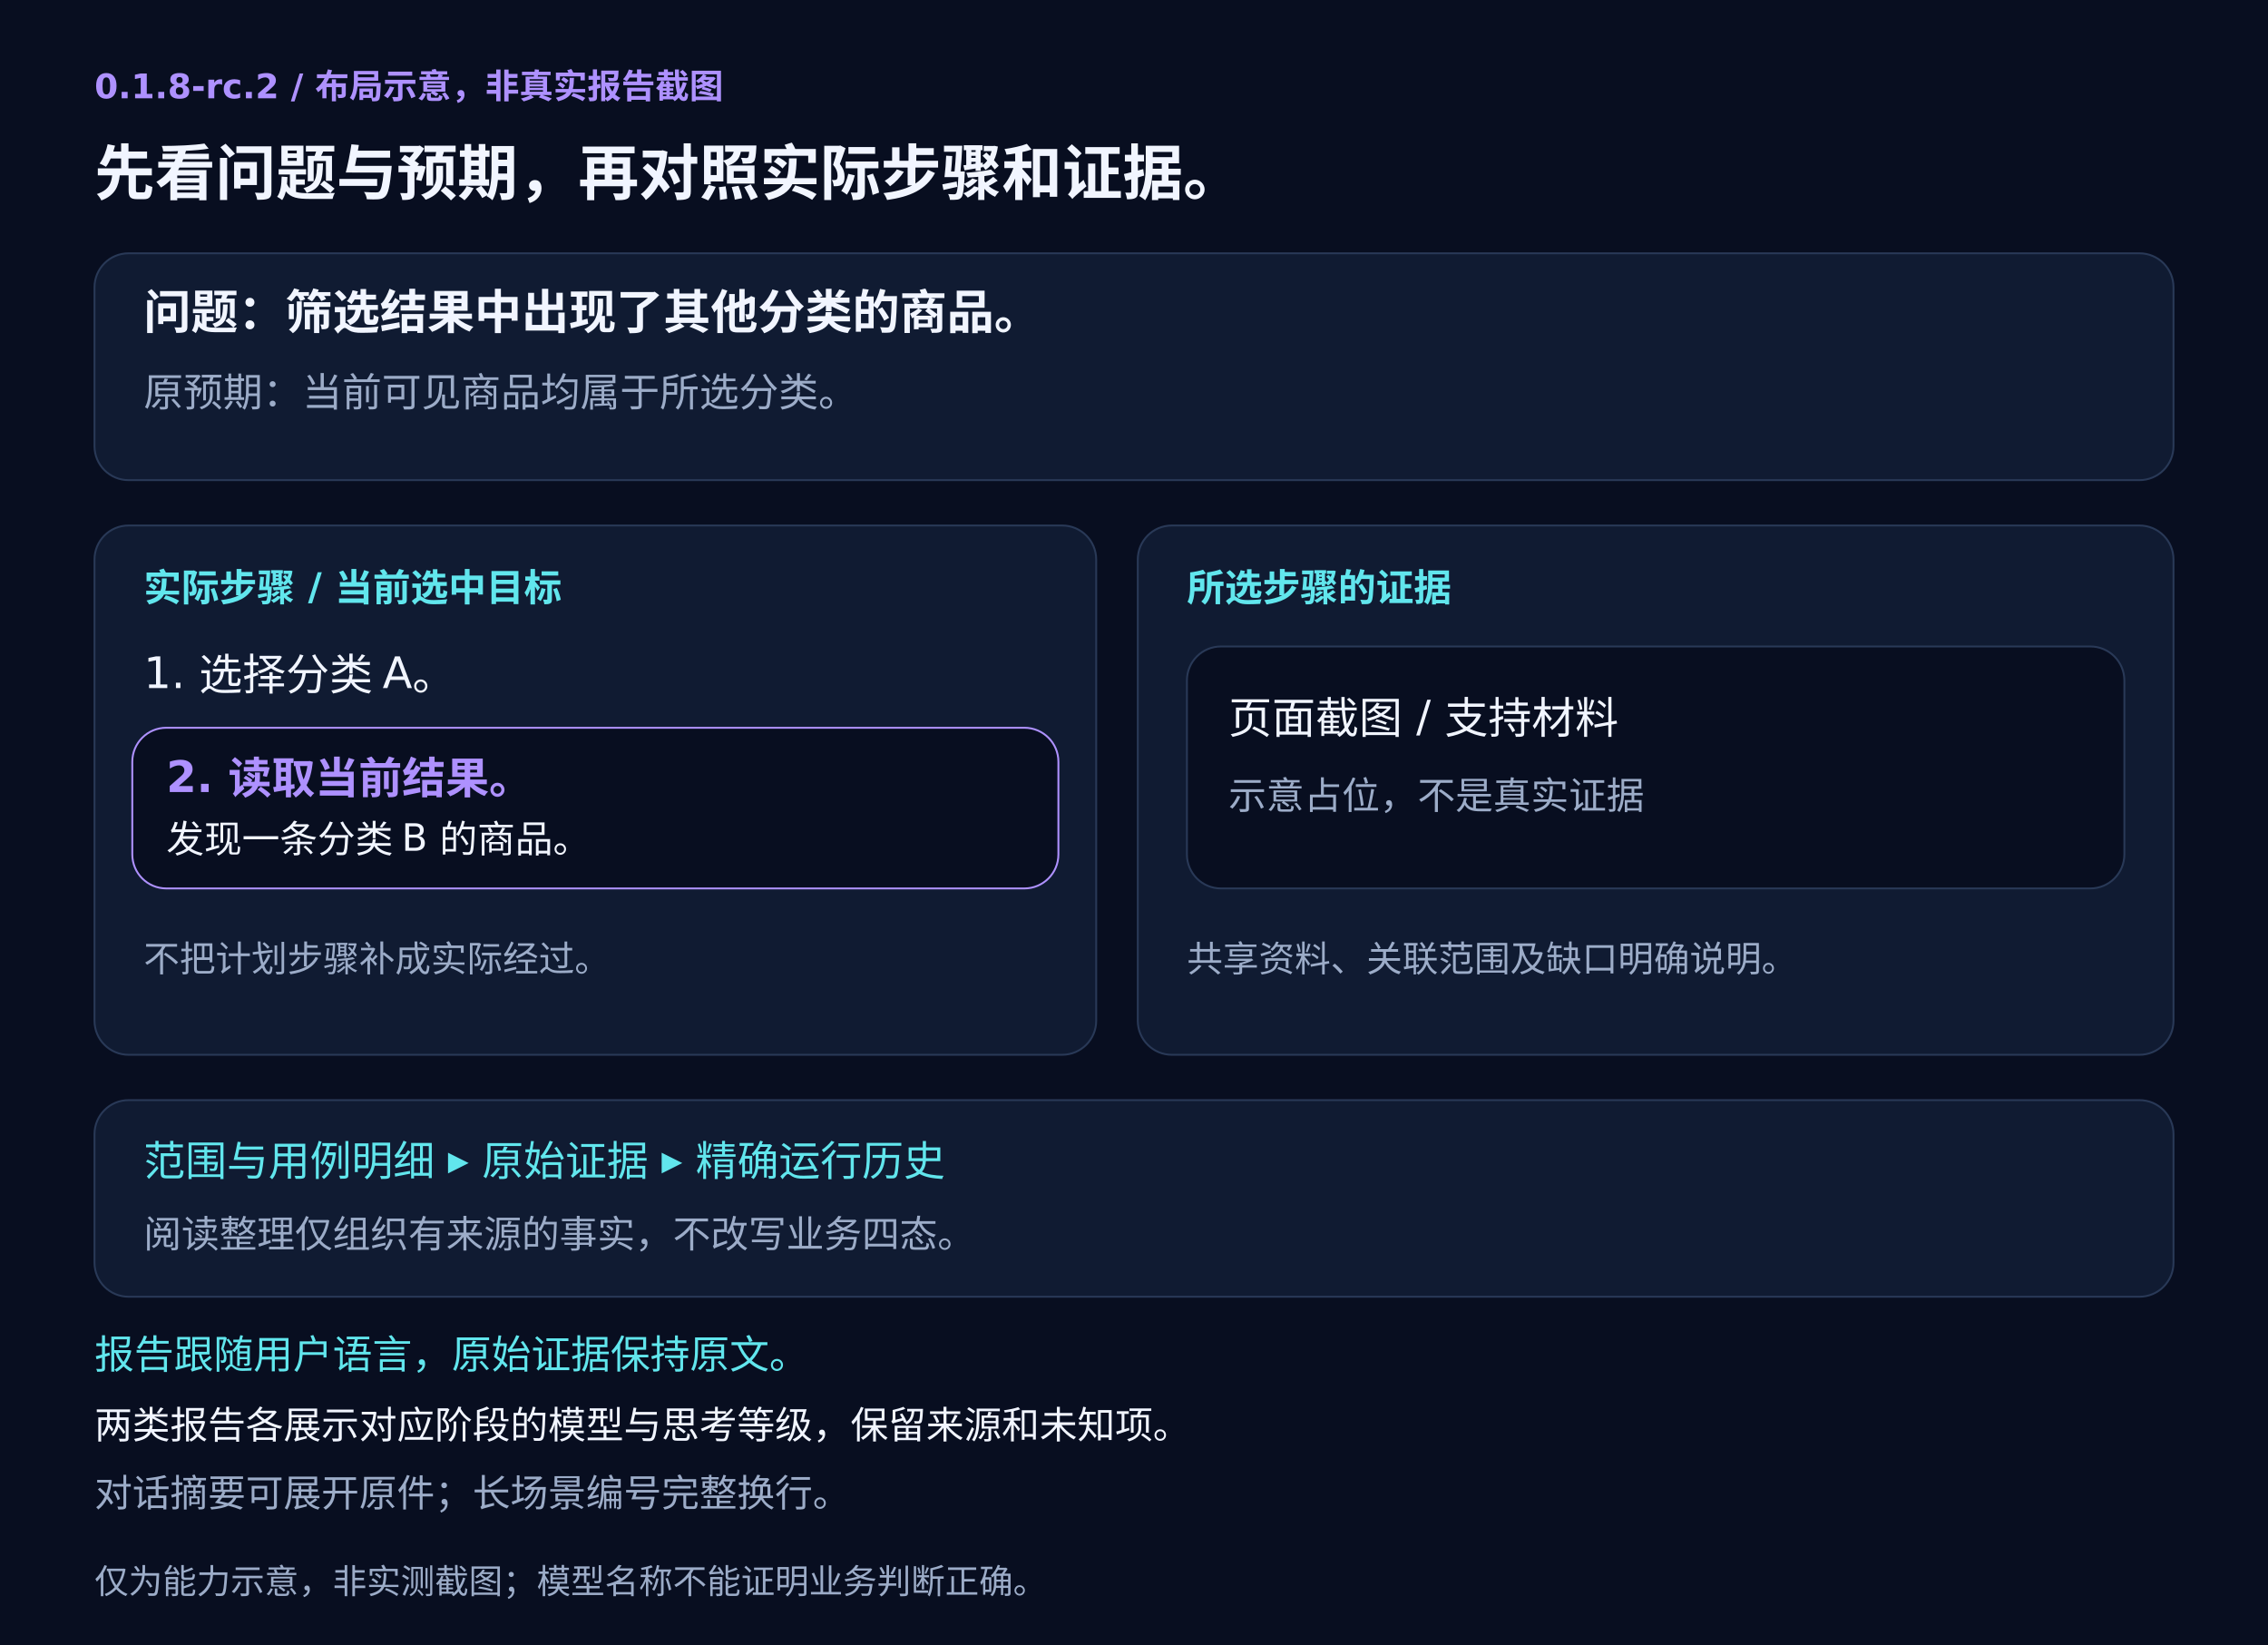
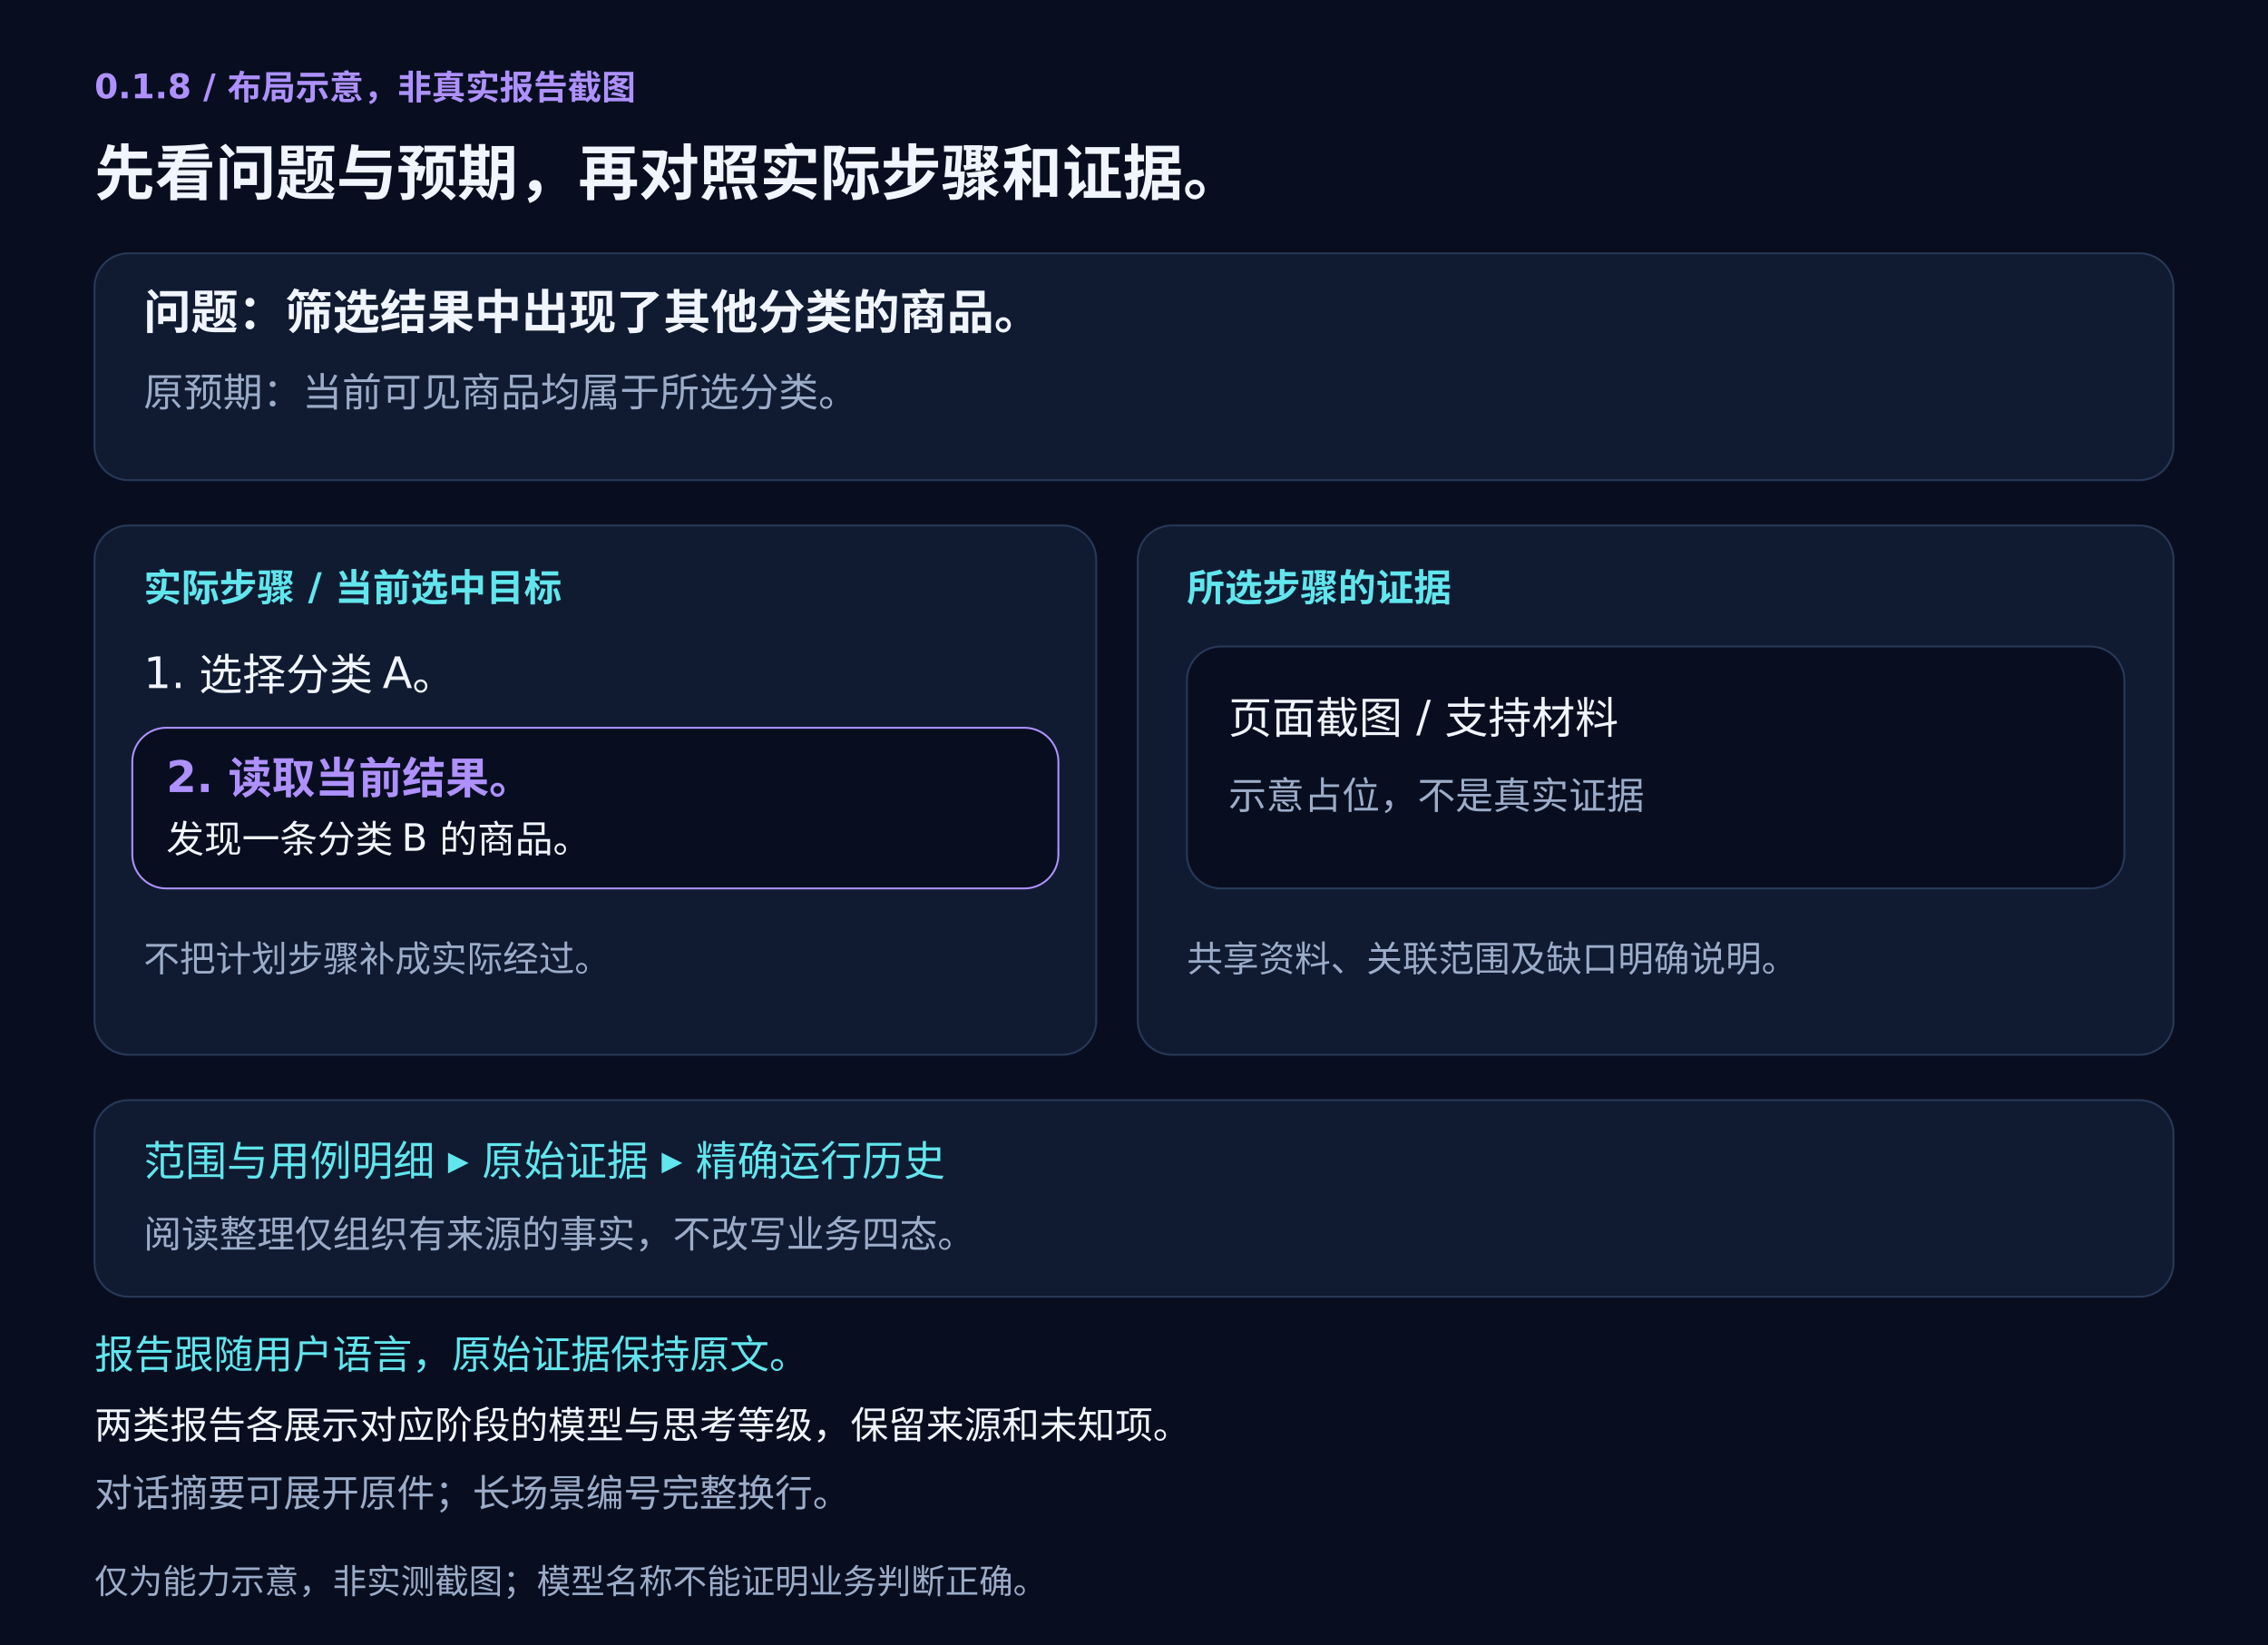
<svg xmlns="http://www.w3.org/2000/svg" width="1200" height="870" viewBox="0 0 1200 870" role="img" aria-label="方案 B 报告阅读 — 能力示意">
  <defs>
    <linearGradient id="g">
      <stop stop-color="#61e6ed" />
      <stop offset="1" stop-color="#ae91ff" />
    </linearGradient>
    <marker id="arrow" markerWidth="8" markerHeight="8" refX="7" refY="4" orient="auto">
      <path d="M0,0 L8,4 L0,8" fill="#61e6ed" />
    </marker>
  </defs>
  <g font-family="DejaVu Sans, Noto Sans CJK SC, sans-serif">
    <rect x="0" y="0" width="1200" height="870" rx="0" fill="#080e20" stroke="#080e20" />
    <path d="M0,2 H1200" stroke="url(#g)" stroke-width="4" />
-     <text x="50" y="52" font-size="18" fill="#ae91ff" font-weight="700">0.1.8-rc.2 / 布局示意，非真实报告截图</text>
+     <text x="50" y="52" font-size="18" fill="#ae91ff" font-weight="700">0.1.8 / 布局示意，非真实报告截图</text>
    <text x="50" y="103" font-size="32" fill="#f1f5ff" font-weight="700">先看问题与预期，再对照实际步骤和证据。</text>
    <rect x="50" y="134" width="1100" height="120" rx="18" fill="#101b32" stroke="#293957" />
    <text x="76" y="174" font-size="25" fill="#f1f5ff" font-weight="700">问题：筛选结果中出现了其他分类的商品。</text>
    <text x="76" y="215" font-size="21" fill="#9cacc8" font-weight="400">原预期：当前可见商品均属于所选分类。</text>
    <rect x="50" y="278" width="530" height="280" rx="18" fill="#101b32" stroke="#293957" />
    <rect x="602" y="278" width="548" height="280" rx="18" fill="#101b32" stroke="#293957" />
    <text x="76" y="318" font-size="20" fill="#61e6ed" font-weight="700">实际步骤 / 当前选中目标</text>
    <text x="76" y="364" font-size="23" fill="#f1f5ff" font-weight="400">1. 选择分类 A。</text>
    <rect x="70" y="385" width="490" height="85" rx="18" fill="#080e20" stroke="#ae91ff" />
    <text x="88" y="419" font-size="23" fill="#ae91ff" font-weight="700">2. 读取当前结果。</text>
    <text x="88" y="451" font-size="20" fill="#f1f5ff" font-weight="400">发现一条分类 B 的商品。</text>
    <text x="76" y="514" font-size="19" fill="#9cacc8" font-weight="400">不把计划步骤补成实际经过。</text>
    <text x="628" y="318" font-size="20" fill="#61e6ed" font-weight="700">所选步骤的证据</text>
    <rect x="628" y="342" width="496" height="128" rx="18" fill="#080e20" stroke="#293957" />
    <text x="650" y="388" font-size="23" fill="#f1f5ff" font-weight="400">页面截图 / 支持材料</text>
    <text x="650" y="428" font-size="20" fill="#9cacc8" font-weight="400">示意占位，不是真实证据</text>
    <text x="628" y="514" font-size="19" fill="#9cacc8" font-weight="400">共享资料、关联范围及缺口明确说明。</text>
    <rect x="50" y="582" width="1100" height="104" rx="18" fill="#101b32" stroke="#293957" />
    <text x="76" y="622" font-size="22" fill="#61e6ed" font-weight="400">范围与用例明细 ▸ 原始证据 ▸ 精确运行历史</text>
    <text x="76" y="660" font-size="20" fill="#9cacc8" font-weight="400">阅读整理仅组织有来源的事实，不改写业务四态。</text>
    <text x="50" y="724" font-size="21" fill="#61e6ed" font-weight="400">报告跟随用户语言，原始证据保持原文。</text>
    <text x="50" y="761" font-size="20" fill="#f1f5ff" font-weight="400">两类报告各展示对应阶段的模型与思考等级，保留来源和未知项。</text>
    <text x="50" y="797" font-size="20" fill="#9cacc8" font-weight="400">对话摘要可展开原件；长场景编号完整换行。</text>
    <text x="50" y="843" font-size="18" fill="#9cacc8" font-weight="400">仅为能力示意，非实测截图；模型名称不能证明业务判断正确。</text>
  </g>
</svg>
